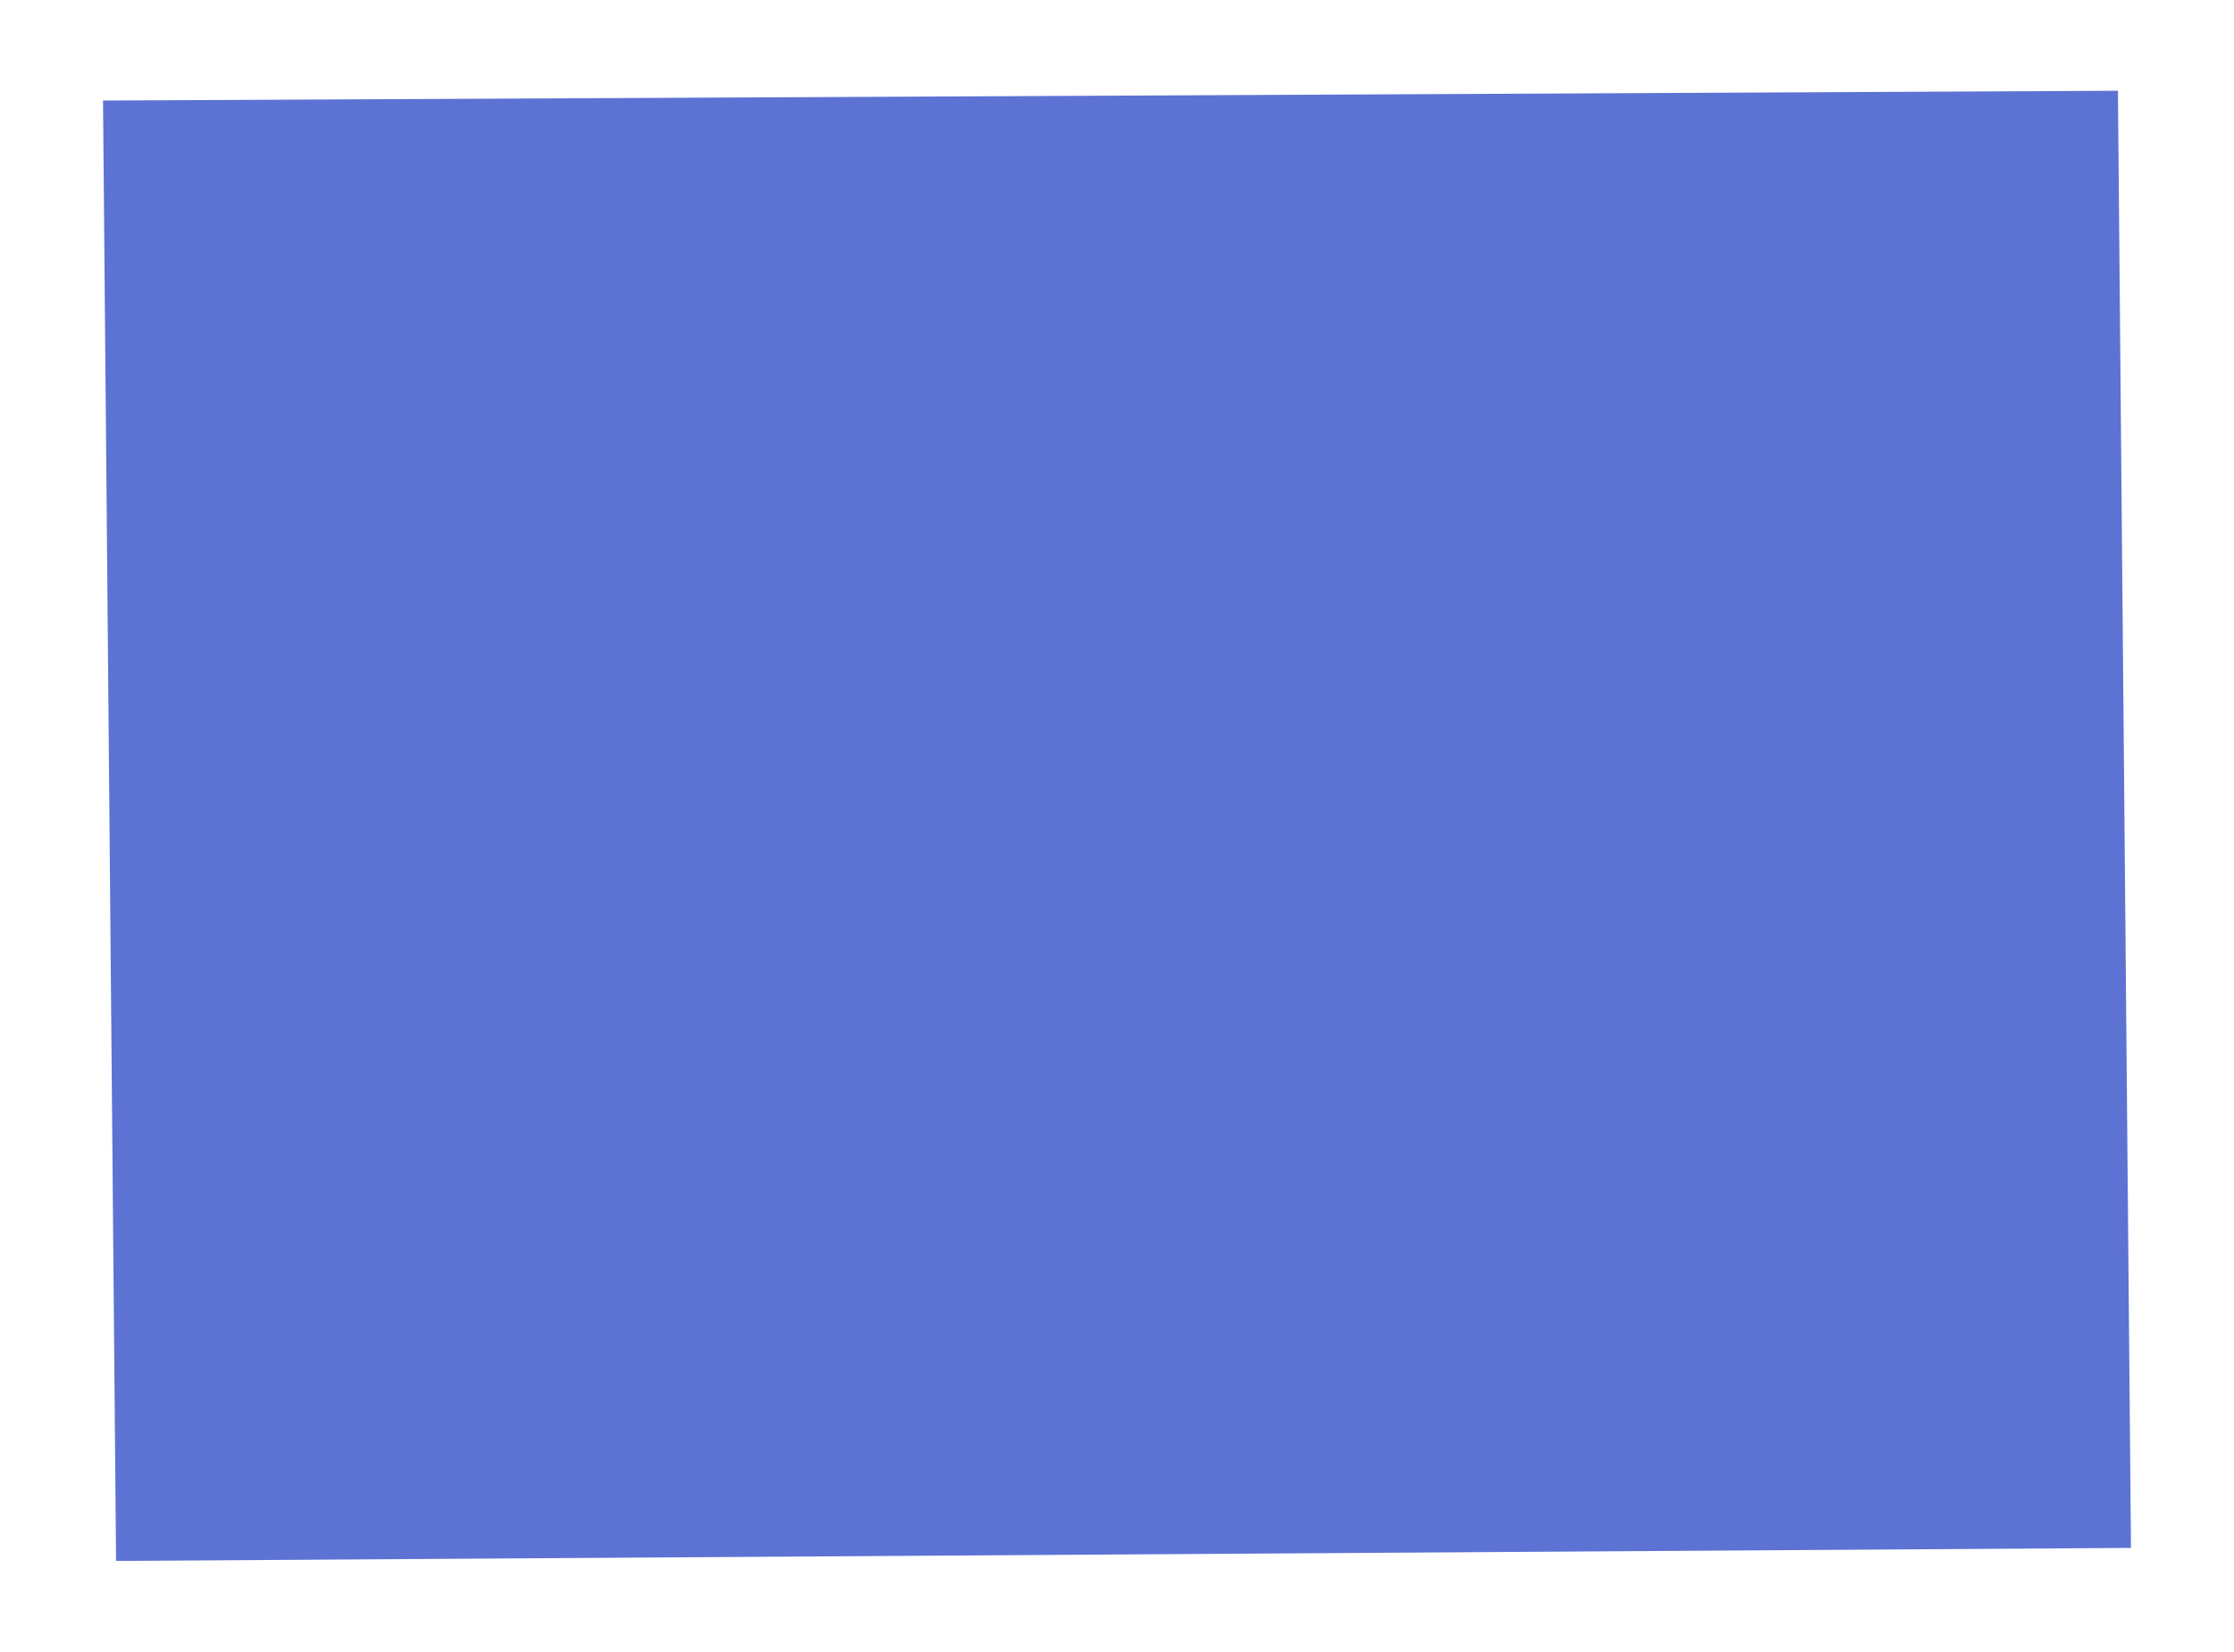
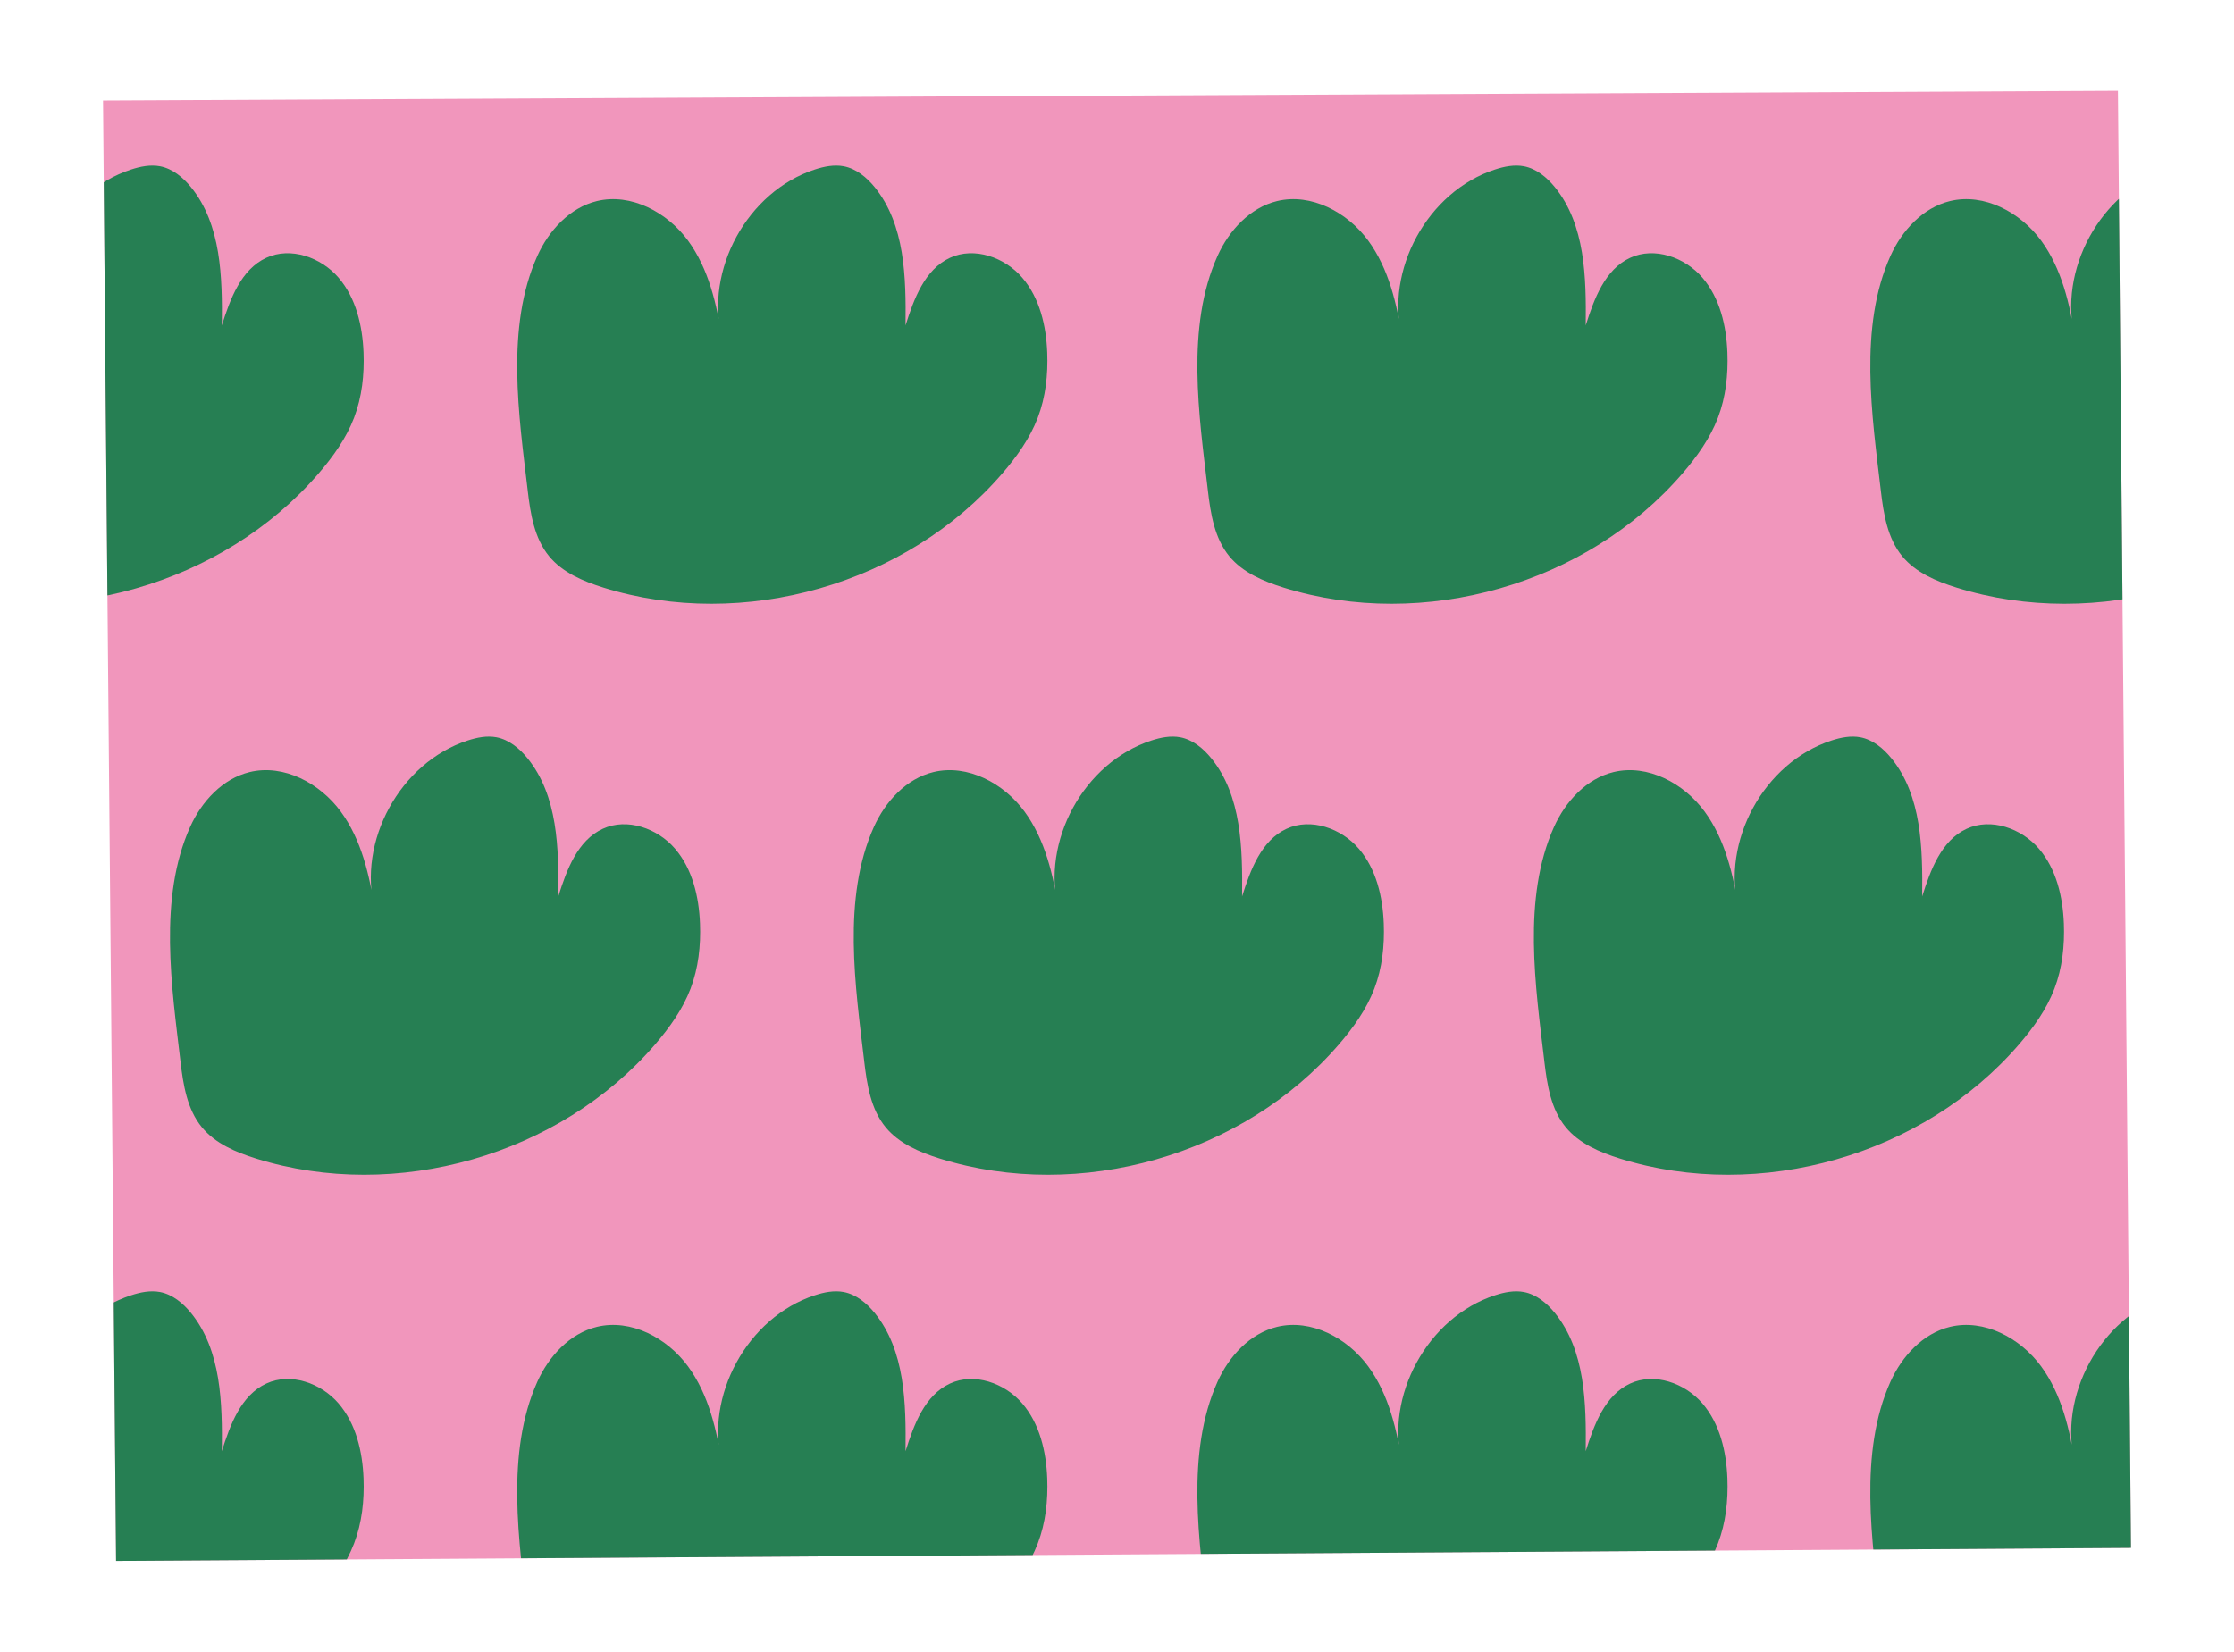
<svg xmlns="http://www.w3.org/2000/svg" id="_레이어_1" data-name="레이어 1" viewBox="0 0 342.6 253.33">
  <defs>
    <style>
      .cls-1 {
        fill: none;
      }

      .cls-2 {
-         fill: #5c73d4;
+         fill: #f196bc;
      }

      .cls-3 {
+         fill: #267f53;
+       }
+ 
+       .cls-4 {
        clip-path: url(#clippath);
      }
    </style>
    <clipPath id="clippath">
      <path class="cls-1" d="M17.8,239.42L15.8,15.42l309-1.5,2,223.5-309,2Z" />
    </clipPath>
  </defs>
-   <g class="cls-3">
-     <rect class="cls-2" x="4.23" y="-325.94" width="334.14" height="593.56" />
+   <g class="cls-4">
+     <rect class="cls-2" x="6.6" y="-83.13" width="329.28" height="329.28" />
+     <g>
+       <path class="cls-3" d="M27.68-9.83c.42,3.55,1.01,7.29,3.28,10.05,2.07,2.51,5.23,3.84,8.33,4.81,21.44,6.68,46.53-.5,61.18-17.52,2.21-2.57,4.22-5.37,5.43-8.54,1.21-3.17,1.58-6.6,1.45-9.99-.16-4.11-1.15-8.37-3.83-11.49-2.68-3.12-7.35-4.78-11.08-3.05-3.88,1.79-5.54,6.31-6.82,10.38.08-7.4-.06-15.46-4.73-21.21-1.23-1.51-2.83-2.84-4.74-3.21-1.48-.28-3.02.03-4.45.5-10.34,3.38-16.95,15.47-14.21,26-.81-5.32-2.05-10.76-5.23-15.1-3.18-4.34-8.74-7.33-13.97-6.06-4.16,1.01-7.37,4.5-9.13,8.41-4.91,10.93-2.83,24.53-1.48,36Z" />
+       <path class="cls-3" d="M132.54-9.83c.42,3.55,1.01,7.29,3.28,10.05,2.07,2.51,5.23,3.84,8.33,4.81,21.44,6.68,46.53-.5,61.18-17.52,2.21-2.57,4.22-5.37,5.43-8.54,1.21-3.17,1.58-6.6,1.45-9.99-.16-4.11-1.15-8.37-3.83-11.49-2.68-3.12-7.35-4.78-11.08-3.05-3.88,1.79-5.54,6.31-6.82,10.38.08-7.4-.06-15.46-4.73-21.21-1.23-1.51-2.83-2.84-4.74-3.21-1.48-.28-3.02.03-4.45.5-10.34,3.38-16.95,15.47-14.21,26-.81-5.32-2.05-10.76-5.23-15.1-3.18-4.34-8.74-7.33-13.97-6.06-4.16,1.01-7.37,4.5-9.13,8.41-4.91,10.93-2.83,24.53-1.48,36Z" />
+       <path class="cls-3" d="M236.84-9.83c.42,3.55,1.01,7.29,3.28,10.05,2.07,2.51,5.23,3.84,8.33,4.81,21.44,6.68,46.53-.5,61.18-17.52,2.21-2.57,4.22-5.37,5.43-8.54,1.21-3.17,1.58-6.6,1.45-9.99-.16-4.11-1.15-8.37-3.83-11.49-2.68-3.12-7.35-4.78-11.08-3.05-3.88,1.79-5.54,6.31-6.82,10.38.08-7.4-.06-15.46-4.73-21.21-1.23-1.51-2.83-2.84-4.74-3.21-1.48-.28-3.02.03-4.45.5-10.34,3.38-16.95,15.47-14.21,26-.81-5.32-2.05-10.76-5.23-15.1-3.18-4.34-8.74-7.33-13.97-6.06-4.16,1.01-7.37,4.5-9.13,8.41-4.91,10.93-2.83,24.53-1.48,36Z" />
+       <path class="cls-3" d="M-23.92,75.27c.42,3.55,1.01,7.29,3.28,10.05,2.07,2.51,5.23,3.84,8.33,4.81,21.44,6.68,46.53-.5,61.18-17.52,2.21-2.57,4.22-5.37,5.43-8.54,1.21-3.17,1.58-6.6,1.45-9.99-.16-4.11-1.15-8.37-3.83-11.49-2.68-3.12-7.35-4.78-11.08-3.05-3.88,1.79-5.54,6.31-6.82,10.38.08-7.4-.06-15.46-4.73-21.21-1.23-1.51-2.83-2.84-4.74-3.21-1.48-.28-3.02.03-4.45.5-10.34,3.38-16.95,15.47-14.21,26-.81-5.32-2.05-10.76-5.23-15.1-3.18-4.34-8.74-7.33-13.97-6.06-4.16,1.01-7.37,4.5-9.13,8.41-4.91,10.93-2.83,24.53-1.48,36Z" />
+       <path class="cls-3" d="M80.93,75.27c.42,3.55,1.01,7.29,3.28,10.05,2.07,2.51,5.23,3.84,8.33,4.81,21.44,6.68,46.53-.5,61.18-17.52,2.21-2.57,4.22-5.37,5.43-8.54,1.21-3.17,1.58-6.6,1.45-9.99-.16-4.11-1.15-8.37-3.83-11.49-2.68-3.12-7.35-4.78-11.08-3.05-3.88,1.79-5.54,6.31-6.82,10.38.08-7.4-.06-15.46-4.73-21.21-1.23-1.51-2.83-2.84-4.74-3.21-1.48-.28-3.02.03-4.45.5-10.34,3.38-16.95,15.47-14.21,26-.81-5.32-2.05-10.76-5.23-15.1-3.18-4.34-8.74-7.33-13.97-6.06-4.16,1.01-7.37,4.5-9.13,8.41-4.91,10.93-2.83,24.53-1.48,36Z" />
+       <path class="cls-3" d="M185.24,75.27c.42,3.55,1.01,7.29,3.28,10.05,2.07,2.51,5.23,3.84,8.33,4.81,21.44,6.68,46.53-.5,61.18-17.52,2.21-2.57,4.22-5.37,5.43-8.54,1.21-3.17,1.58-6.6,1.45-9.99-.16-4.11-1.15-8.37-3.83-11.49-2.68-3.12-7.35-4.78-11.08-3.05-3.88,1.79-5.54,6.31-6.82,10.38.08-7.4-.06-15.46-4.73-21.21-1.23-1.51-2.83-2.84-4.74-3.21-1.48-.28-3.02.03-4.45.5-10.34,3.38-16.95,15.47-14.21,26-.81-5.32-2.05-10.76-5.23-15.1-3.18-4.34-8.74-7.33-13.97-6.06-4.16,1.01-7.37,4.5-9.13,8.41-4.91,10.93-2.83,24.53-1.48,36Z" />
+       <path class="cls-3" d="M288.44,75.27c.42,3.55,1.01,7.29,3.28,10.05,2.07,2.51,5.23,3.84,8.33,4.81,21.44,6.68,46.53-.5,61.18-17.52,2.21-2.57,4.22-5.37,5.43-8.54,1.21-3.17,1.58-6.6,1.45-9.99-.16-4.11-1.15-8.37-3.83-11.49-2.68-3.12-7.35-4.78-11.08-3.05-3.88,1.79-5.54,6.31-6.82,10.38.08-7.4-.06-15.46-4.73-21.21-1.23-1.51-2.83-2.84-4.74-3.21-1.48-.28-3.02.03-4.45.5-10.34,3.38-16.95,15.47-14.21,26-.81-5.32-2.05-10.76-5.23-15.1-3.18-4.34-8.74-7.33-13.97-6.06-4.16,1.01-7.37,4.5-9.13,8.41-4.91,10.93-2.83,24.53-1.48,36Z" />
+       <path class="cls-3" d="M27.68,162.85c.42,3.55,1.01,7.29,3.28,10.05,2.07,2.51,5.23,3.84,8.33,4.81,21.44,6.68,46.53-.5,61.18-17.52,2.21-2.57,4.22-5.37,5.43-8.54,1.21-3.17,1.58-6.6,1.45-9.99-.16-4.11-1.15-8.37-3.83-11.49-2.68-3.12-7.35-4.78-11.08-3.05-3.88,1.79-5.54,6.31-6.82,10.38.08-7.4-.06-15.46-4.73-21.21-1.23-1.51-2.83-2.84-4.74-3.21-1.48-.28-3.02.03-4.45.5-10.34,3.38-16.95,15.47-14.21,26-.81-5.32-2.05-10.76-5.23-15.1-3.18-4.34-8.74-7.33-13.97-6.06-4.16,1.01-7.37,4.5-9.13,8.41-4.91,10.93-2.83,24.53-1.48,36Z" />
+       <path class="cls-3" d="M132.54,162.85c.42,3.55,1.01,7.29,3.28,10.05,2.07,2.51,5.23,3.84,8.33,4.81,21.44,6.68,46.53-.5,61.18-17.52,2.21-2.57,4.22-5.37,5.43-8.54,1.21-3.17,1.58-6.6,1.45-9.99-.16-4.11-1.15-8.37-3.83-11.49-2.68-3.12-7.35-4.78-11.08-3.05-3.88,1.79-5.54,6.31-6.82,10.38.08-7.4-.06-15.46-4.73-21.21-1.23-1.51-2.83-2.84-4.74-3.21-1.48-.28-3.02.03-4.45.5-10.34,3.38-16.95,15.47-14.21,26-.81-5.32-2.05-10.76-5.23-15.1-3.18-4.34-8.74-7.33-13.97-6.06-4.16,1.01-7.37,4.5-9.13,8.41-4.91,10.93-2.83,24.53-1.48,36Z" />
+       <path class="cls-3" d="M236.84,162.85c.42,3.55,1.01,7.29,3.28,10.05,2.07,2.51,5.23,3.84,8.33,4.81,21.44,6.68,46.53-.5,61.18-17.52,2.21-2.57,4.22-5.37,5.43-8.54,1.21-3.17,1.58-6.6,1.45-9.99-.16-4.11-1.15-8.37-3.83-11.49-2.68-3.12-7.35-4.78-11.08-3.05-3.88,1.79-5.54,6.31-6.82,10.38.08-7.4-.06-15.46-4.73-21.21-1.23-1.51-2.83-2.84-4.74-3.21-1.48-.28-3.02.03-4.45.5-10.34,3.38-16.95,15.47-14.21,26-.81-5.32-2.05-10.76-5.23-15.1-3.18-4.34-8.74-7.33-13.97-6.06-4.16,1.01-7.37,4.5-9.13,8.41-4.91,10.93-2.83,24.53-1.48,36Z" />
+       <path class="cls-3" d="M-23.92,247.94c.42,3.55,1.01,7.29,3.28,10.05,2.07,2.51,5.23,3.84,8.33,4.81,21.44,6.68,46.53-.5,61.18-17.52,2.21-2.57,4.22-5.37,5.43-8.54,1.21-3.17,1.58-6.6,1.45-9.99-.16-4.11-1.15-8.37-3.83-11.49-2.68-3.12-7.35-4.78-11.08-3.05-3.88,1.79-5.54,6.31-6.82,10.38.08-7.4-.06-15.46-4.73-21.21-1.23-1.51-2.83-2.84-4.74-3.21-1.48-.28-3.02.03-4.45.5-10.34,3.38-16.95,15.47-14.21,26-.81-5.32-2.05-10.76-5.23-15.1-3.18-4.34-8.74-7.33-13.97-6.06-4.16,1.01-7.37,4.5-9.13,8.41-4.91,10.93-2.83,24.53-1.48,36Z" />
+       <path class="cls-3" d="M80.93,247.94c.42,3.55,1.01,7.29,3.28,10.05,2.07,2.51,5.23,3.84,8.33,4.81,21.44,6.68,46.53-.5,61.18-17.52,2.21-2.57,4.22-5.37,5.43-8.54,1.21-3.17,1.58-6.6,1.45-9.99-.16-4.11-1.15-8.37-3.83-11.49-2.68-3.12-7.35-4.78-11.08-3.05-3.88,1.79-5.54,6.31-6.82,10.38.08-7.4-.06-15.46-4.73-21.21-1.23-1.51-2.83-2.84-4.74-3.21-1.48-.28-3.02.03-4.45.5-10.34,3.38-16.95,15.47-14.21,26-.81-5.32-2.05-10.76-5.23-15.1-3.18-4.34-8.74-7.33-13.97-6.06-4.16,1.01-7.37,4.5-9.13,8.41-4.91,10.93-2.83,24.53-1.48,36Z" />
+       <path class="cls-3" d="M185.24,247.94c.42,3.55,1.01,7.29,3.28,10.05,2.07,2.51,5.23,3.84,8.33,4.81,21.44,6.68,46.53-.5,61.18-17.52,2.21-2.57,4.22-5.37,5.43-8.54,1.21-3.17,1.58-6.6,1.45-9.99-.16-4.11-1.15-8.37-3.83-11.49-2.68-3.12-7.35-4.78-11.08-3.05-3.88,1.79-5.54,6.31-6.82,10.38.08-7.4-.06-15.46-4.73-21.21-1.23-1.51-2.83-2.84-4.74-3.21-1.48-.28-3.02.03-4.45.5-10.34,3.38-16.95,15.47-14.21,26-.81-5.32-2.05-10.76-5.23-15.1-3.18-4.34-8.74-7.33-13.97-6.06-4.16,1.01-7.37,4.5-9.13,8.41-4.91,10.93-2.83,24.53-1.48,36Z" />
+       <path class="cls-3" d="M288.44,247.94c.42,3.55,1.01,7.29,3.28,10.05,2.07,2.51,5.23,3.84,8.33,4.81,21.44,6.68,46.53-.5,61.18-17.52,2.21-2.57,4.22-5.37,5.43-8.54,1.21-3.17,1.58-6.6,1.45-9.99-.16-4.11-1.15-8.37-3.83-11.49-2.68-3.12-7.35-4.78-11.08-3.05-3.88,1.79-5.54,6.31-6.82,10.38.08-7.4-.06-15.46-4.73-21.21-1.23-1.51-2.83-2.84-4.74-3.21-1.48-.28-3.02.03-4.45.5-10.34,3.38-16.95,15.47-14.21,26-.81-5.32-2.05-10.76-5.23-15.1-3.18-4.34-8.74-7.33-13.97-6.06-4.16,1.01-7.37,4.5-9.13,8.41-4.91,10.93-2.83,24.53-1.48,36Z" />
+     </g>
  </g>
</svg>
